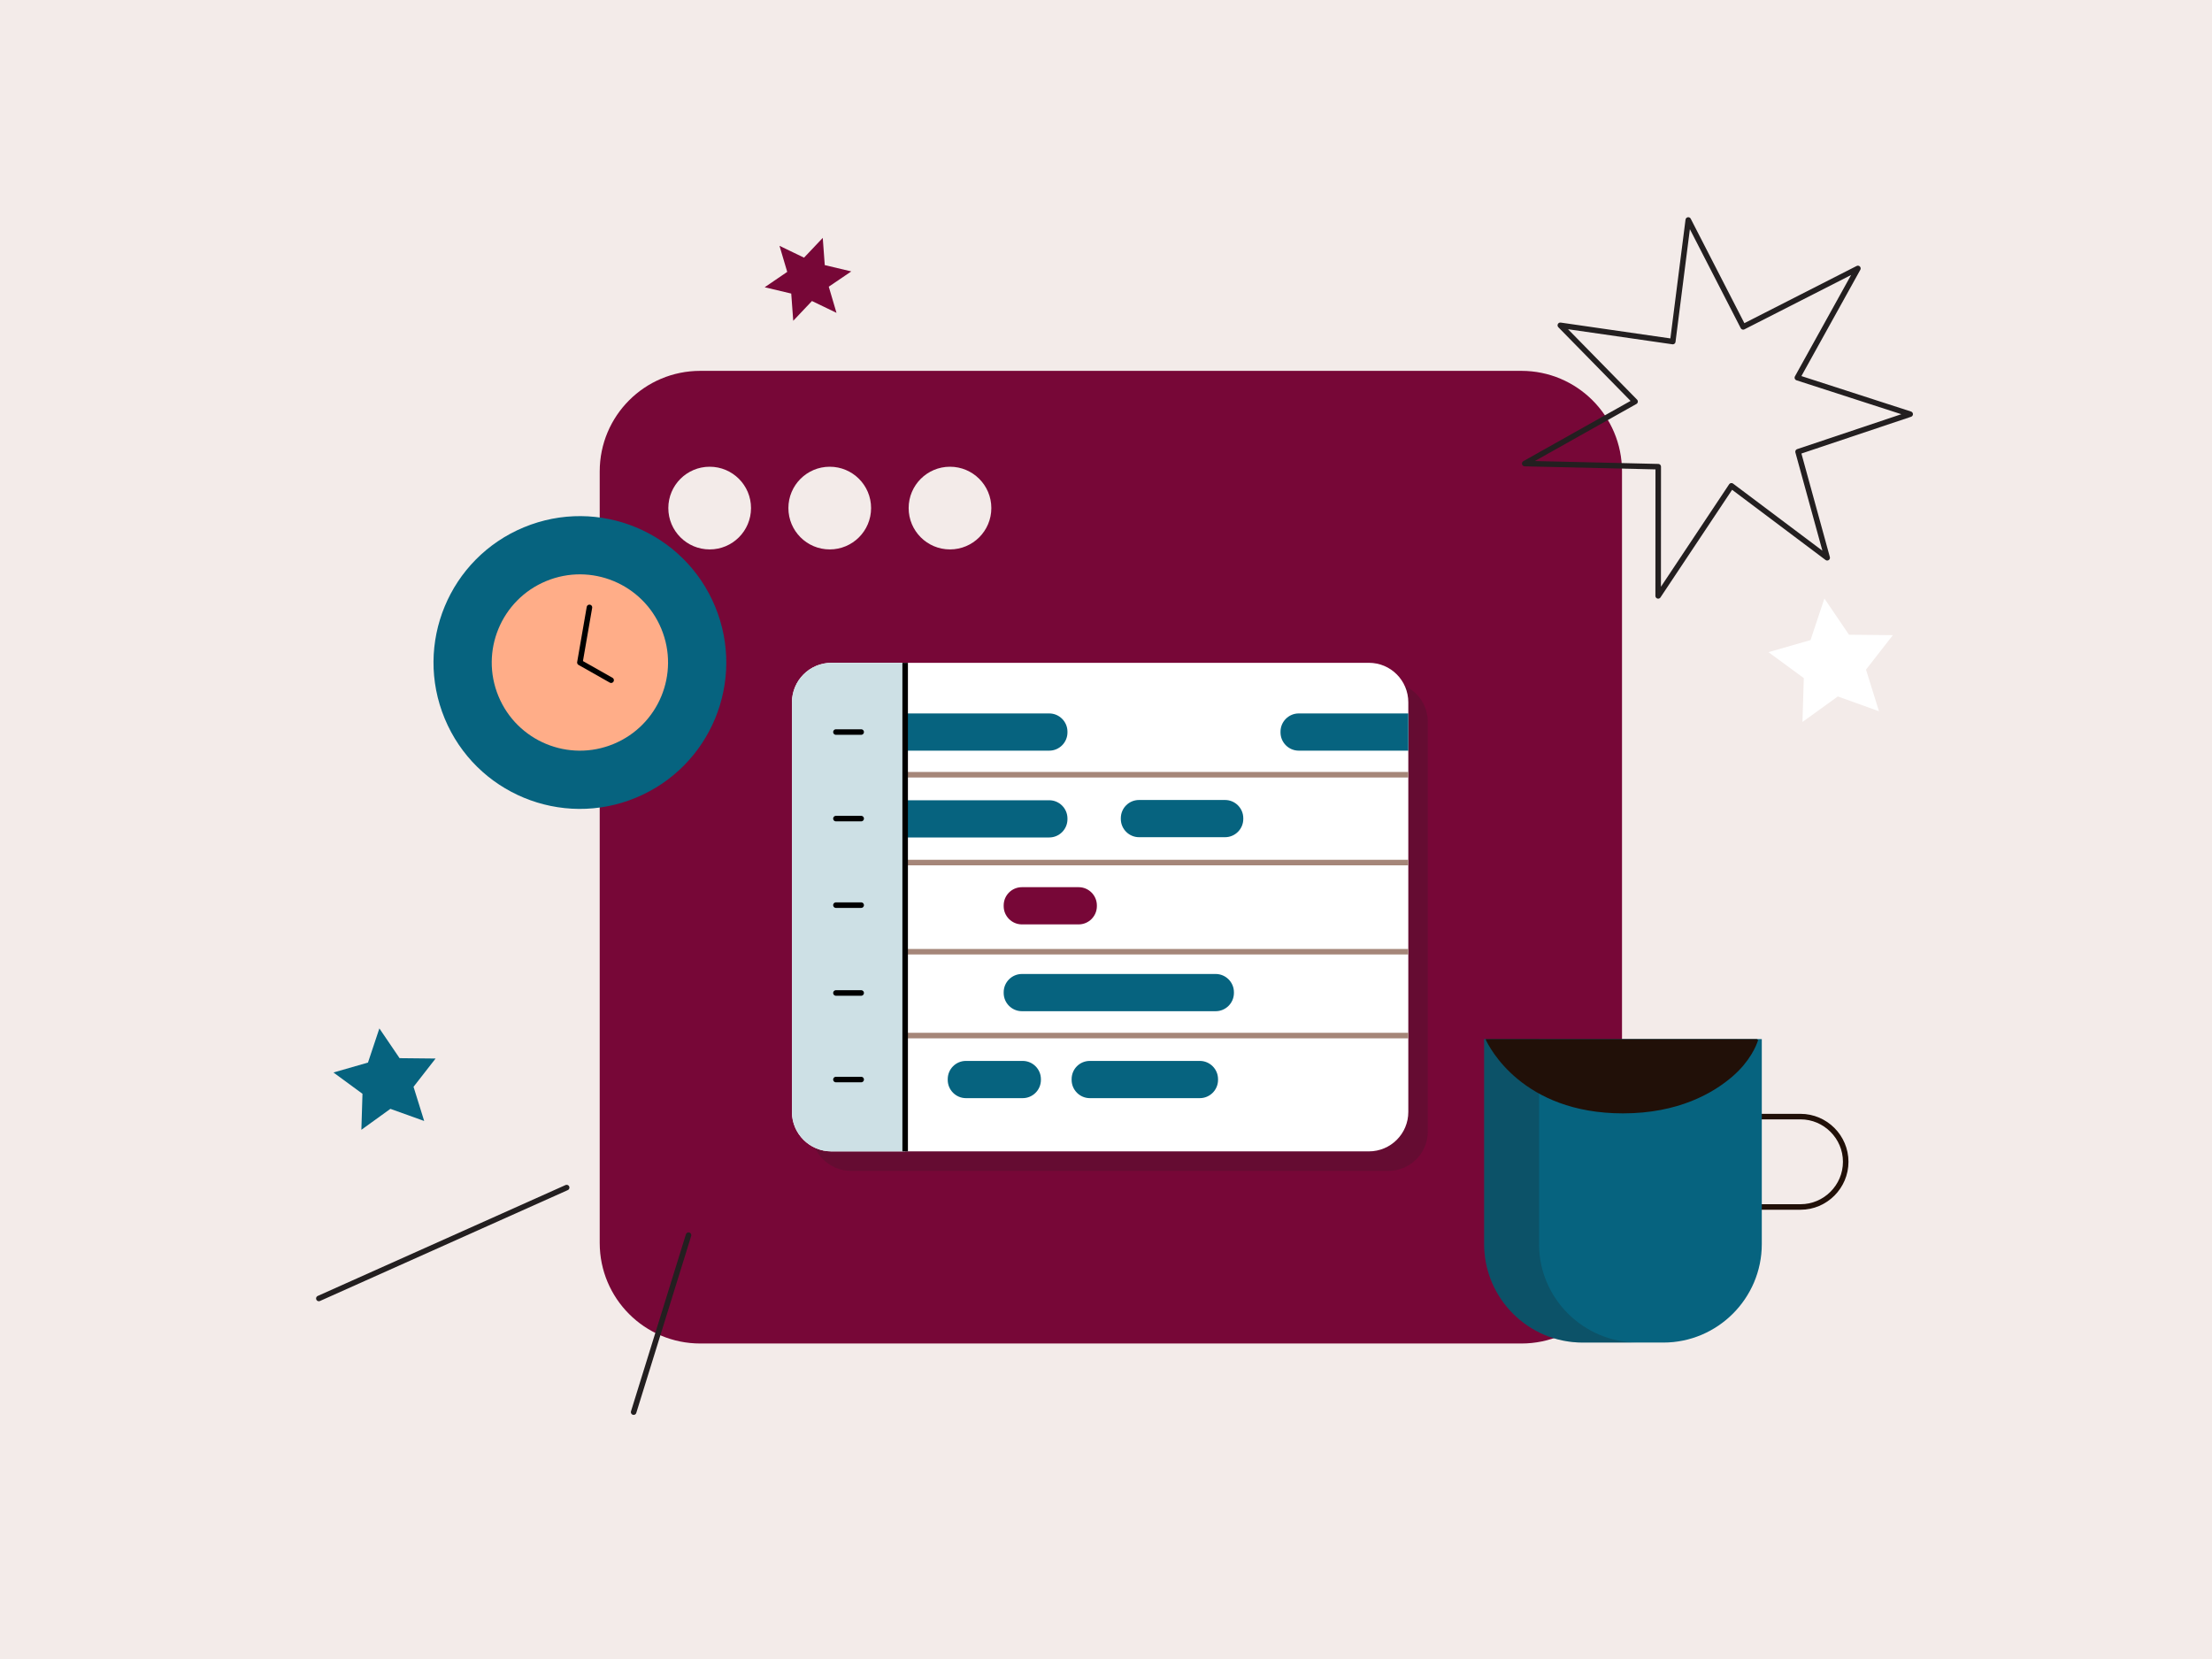
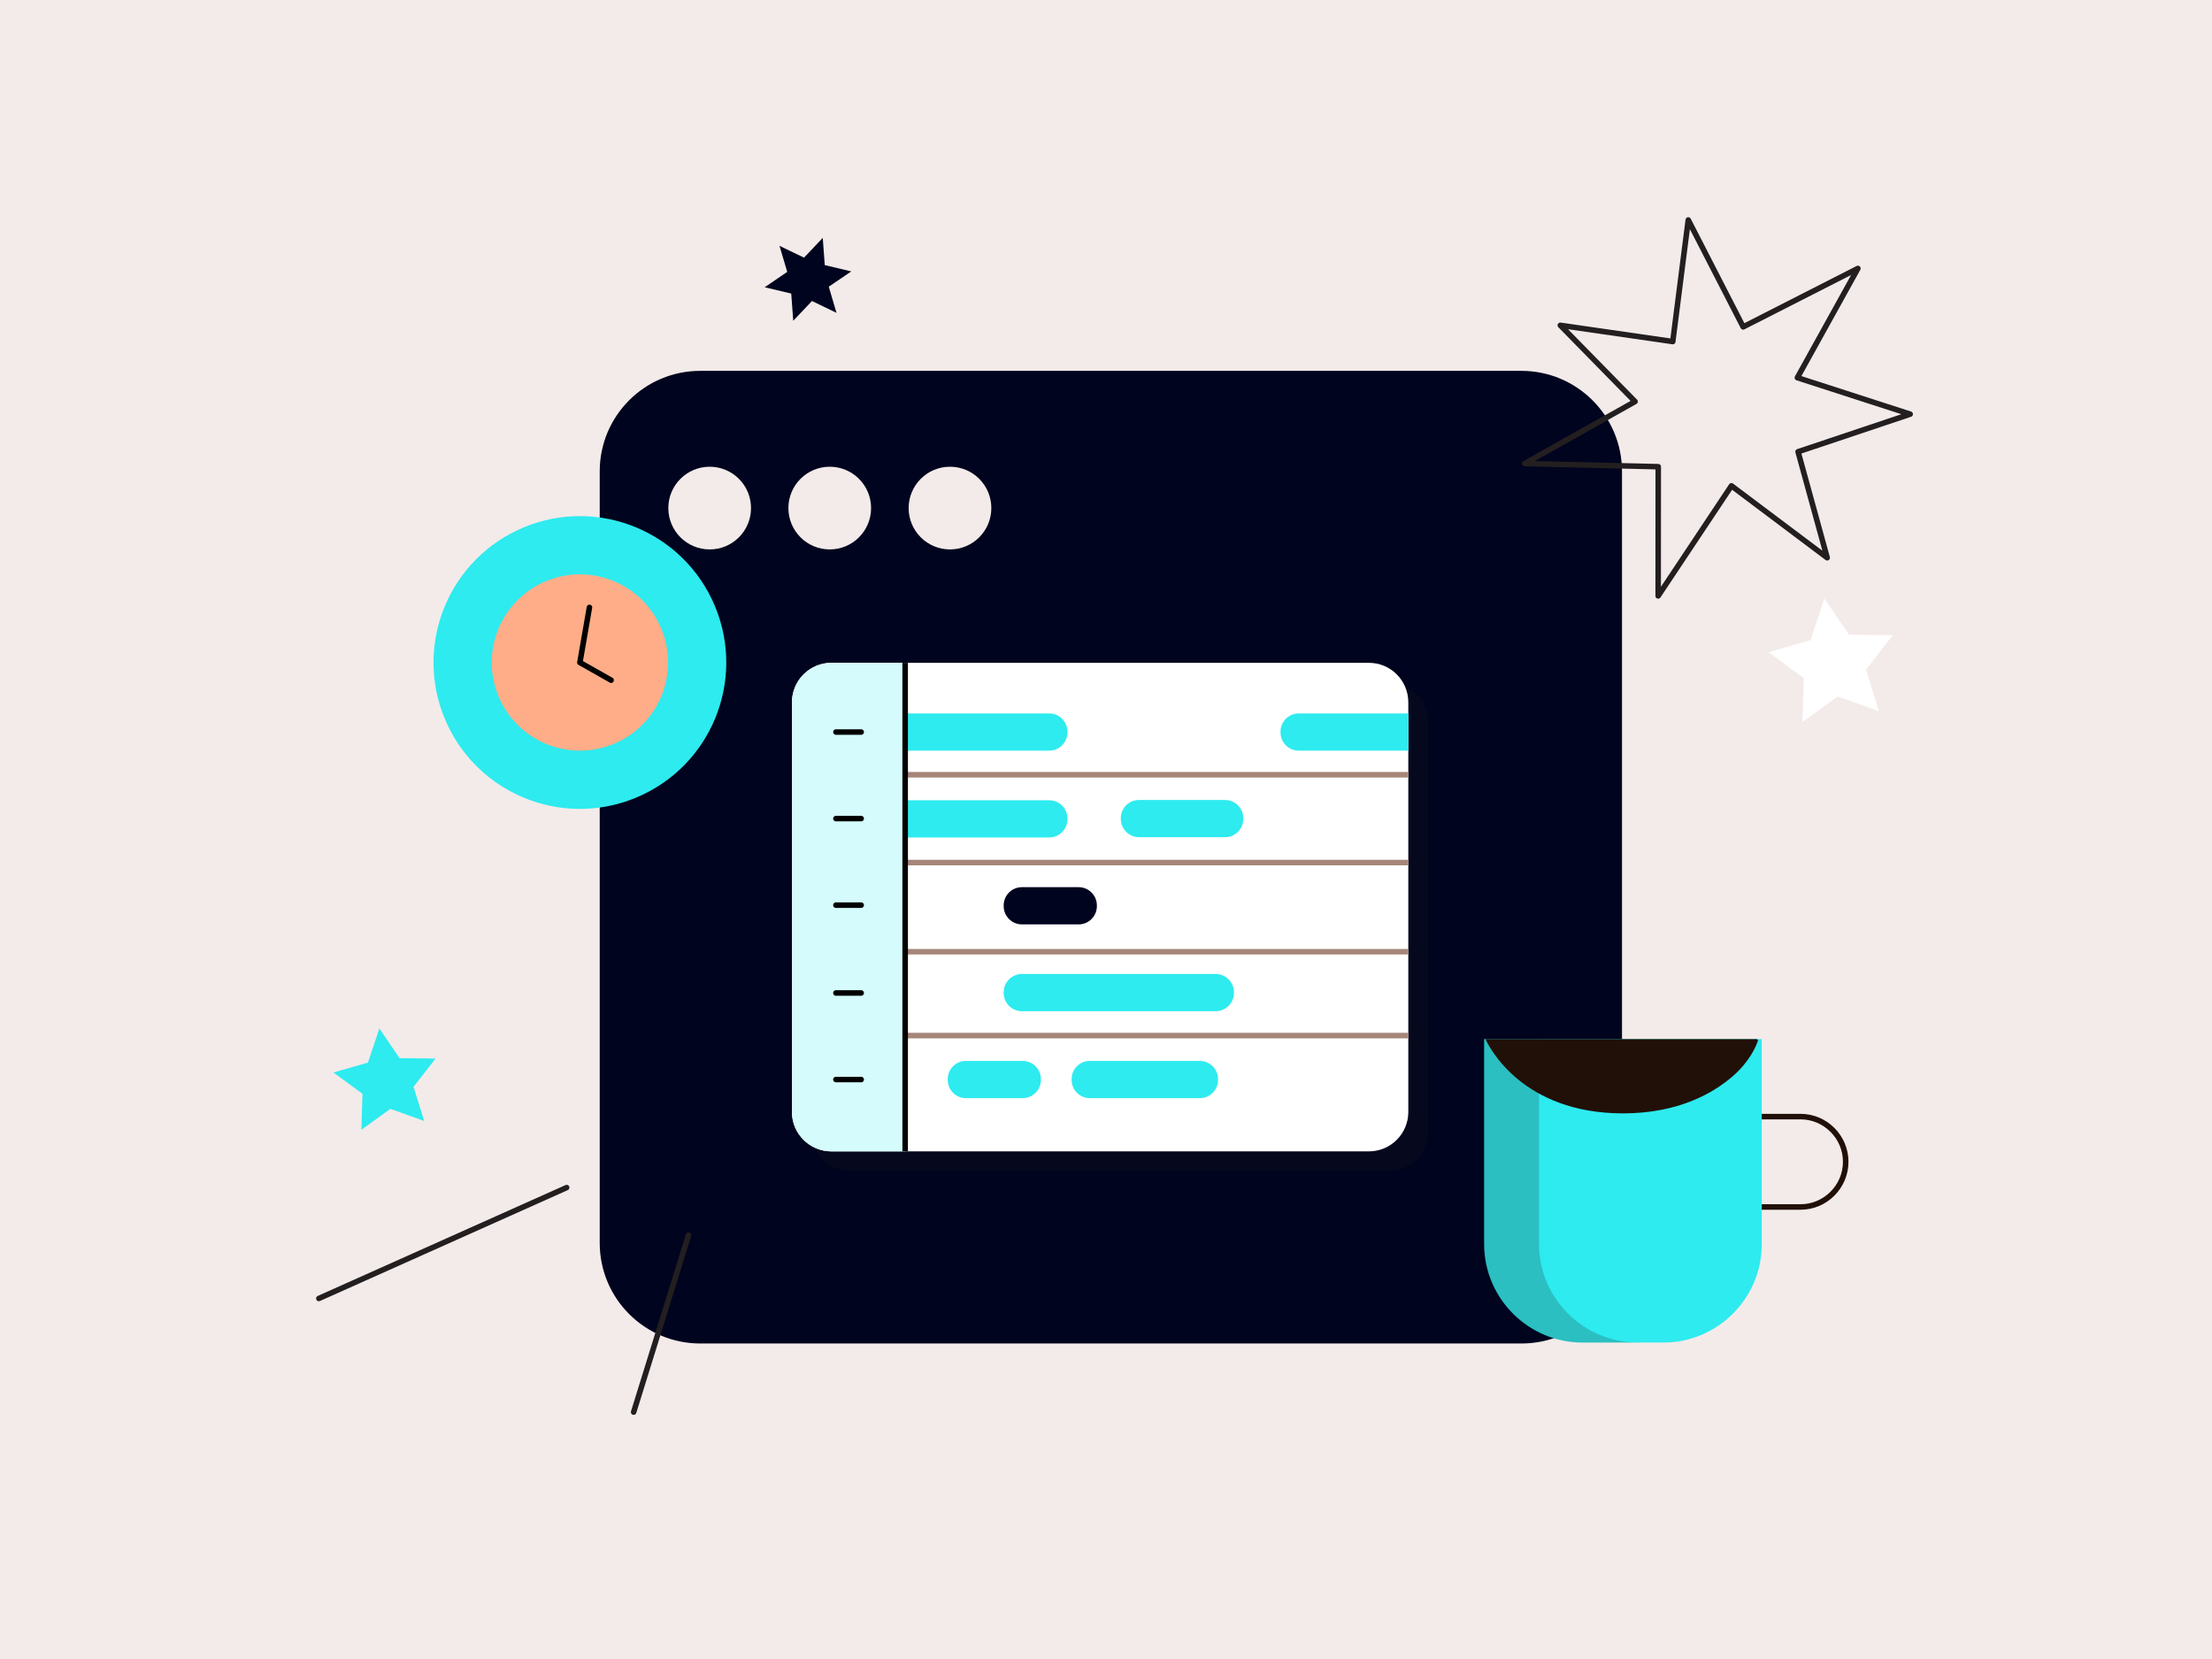
<svg xmlns="http://www.w3.org/2000/svg" height="1200" width="1600" version="1.1">
  <rect fill="#f3ebe9" width="1600" height="1200" />
  <g>
-     <path d="M1100.5 268.25H506.53C466.31 268.25 433.79 300.77 433.79 340.99V899.04C433.79 939.27 466.31 971.79 506.53 971.79H1100.5C1140.72 971.79 1173.24 939.27 1173.24 899.04V340.99C1173.24 300.77 1140.59 268.25 1100.5 268.25Z" fill="#770737" opacity="1" stroke-width="4" stroke="none" />
+     <path d="M1100.5 268.25H506.53C466.31 268.25 433.79 300.77 433.79 340.99V899.04C433.79 939.27 466.31 971.79 506.53 971.79H1100.5C1140.72 971.79 1173.24 939.27 1173.24 899.04V340.99C1173.24 300.77 1140.59 268.25 1100.5 268.25Z" fill="#00041E" opacity="1" stroke-width="4" stroke="none" />
    <path d="M513.33 397.41C529.85 397.41 543.23 384.03 543.23 367.5 543.23 350.98 529.85 337.6 513.33 337.6 496.8 337.6 483.42 350.98 483.42 367.5 483.42 384.03 496.8 397.41 513.33 397.41Z" fill="#f3ebe9" opacity="1" stroke-width="4" stroke="none" />
    <path d="M600.17 397.41C616.69 397.41 630.08 384.03 630.08 367.5 630.08 350.98 616.69 337.6 600.17 337.6 583.65 337.6 570.27 350.98 570.27 367.5 570.27 384.03 583.65 397.41 600.17 397.41Z" fill="#f3ebe9" opacity="1" stroke-width="4" stroke="none" />
    <path d="M687.15 397.41C703.67 397.41 717.06 384.03 717.06 367.5 717.06 350.98 703.67 337.6 687.15 337.6 670.63 337.6 657.25 350.98 657.25 367.5 657.25 384.03 670.63 397.41 687.15 397.41Z" fill="#f3ebe9" opacity="1" stroke-width="4" stroke="none" />
  </g>
  <g>
    <path d="M615.57 493.55H1004.27C1020.08 493.55 1032.79 506.35 1032.79 522.16V818.42C1032.79 834.23 1019.99 846.94 1004.27 846.94H615.57C599.76 846.94 586.95 834.14 586.95 818.42V522.16C587.05 506.35 599.76 493.55 615.57 493.55Z" fill="#202020" opacity="0.2" stroke-width="4" stroke="none" />
    <path d="M601.45 479.43H990.15C1005.96 479.43 1018.67 492.23 1018.67 508.04V804.3C1018.67 820.11 1005.87 832.82 990.15 832.82H601.45C585.63 832.82 572.83 820.02 572.83 804.3V508.04C572.93 492.23 585.63 479.43 601.45 479.43Z" fill="#ffffff" opacity="1" stroke-width="4" stroke="none" />
-     <path d="M636.09 516.05H758.94C766.19 516.05 772.12 521.98 772.12 529.22V529.79C772.12 537.04 766.19 542.97 758.94 542.97H636.09C628.84 542.97 622.91 537.04 622.91 529.79V529.22C622.91 521.98 628.84 516.05 636.09 516.05Z" fill="#06637F" opacity="1" stroke-width="4" stroke="none" />
-     <path d="M939.41 516.05H1018.67V542.97H939.41C932.16 542.97 926.23 537.04 926.23 529.79V529.22C926.23 521.98 932.16 516.05 939.41 516.05Z" fill="#06637F" opacity="1" stroke-width="4" stroke="none" />
-     <path d="M739.17 641.72H780.22C787.47 641.72 793.4 647.65 793.4 654.9V655.46C793.4 662.71 787.47 668.64 780.22 668.64H739.17C731.93 668.64 725.99 662.71 725.99 655.46V654.9C725.99 647.56 731.93 641.72 739.17 641.72Z" fill="#770737" opacity="1" stroke-width="4" stroke="none" />
-     <path d="M698.69 767.39H739.74C746.99 767.39 752.92 773.32 752.92 780.57V781.14C752.92 788.39 746.99 794.32 739.74 794.32H698.69C691.45 794.32 685.52 788.39 685.52 781.14V780.57C685.52 773.23 691.45 767.39 698.69 767.39Z" fill="#06637F" opacity="1" stroke-width="4" stroke="none" />
-     <path d="M788.31 767.39H867.86C875.11 767.39 881.04 773.32 881.04 780.57V781.14C881.04 788.39 875.11 794.32 867.86 794.32H788.31C781.07 794.32 775.14 788.39 775.14 781.14V780.57C775.14 773.23 780.97 767.39 788.31 767.39Z" fill="#06637F" opacity="1" stroke-width="4" stroke="none" />
-     <path d="M739.17 704.51H879.35C886.59 704.51 892.53 710.44 892.53 717.69V718.25C892.53 725.5 886.59 731.43 879.35 731.43H739.17C731.93 731.43 725.99 725.5 725.99 718.25V717.69C725.99 710.44 731.93 704.51 739.17 704.51Z" fill="#06637F" opacity="1" stroke-width="4" stroke="none" />
-     <path d="M636.09 578.84H758.94C766.19 578.84 772.12 584.77 772.12 592.01V592.58C772.12 599.83 766.19 605.76 758.94 605.76H636.09C628.84 605.76 622.91 599.83 622.91 592.58V592.01C622.91 584.77 628.84 578.84 636.09 578.84Z" fill="#06637F" opacity="1" stroke-width="4" stroke="none" />
-     <path d="M823.9 578.65H886.12C893.37 578.65 899.3 584.58 899.3 591.83V592.39C899.3 599.64 893.37 605.57 886.12 605.57H823.9C816.65 605.57 810.72 599.64 810.72 592.39V591.83C810.72 584.48 816.65 578.65 823.9 578.65Z" fill="#06637F" opacity="1" stroke-width="4" stroke="none" />
+     <path d="M636.09 516.05H758.94C766.19 516.05 772.12 521.98 772.12 529.22V529.79C772.12 537.04 766.19 542.97 758.94 542.97H636.09C628.84 542.97 622.91 537.04 622.91 529.79V529.22C622.91 521.98 628.84 516.05 636.09 516.05Z" fill="#2DEBEF" opacity="1" stroke-width="4" stroke="none" />
+     <path d="M939.41 516.05H1018.67V542.97H939.41C932.16 542.97 926.23 537.04 926.23 529.79V529.22C926.23 521.98 932.16 516.05 939.41 516.05Z" fill="#2DEBEF" opacity="1" stroke-width="4" stroke="none" />
+     <path d="M739.17 641.72H780.22C787.47 641.72 793.4 647.65 793.4 654.9V655.46C793.4 662.71 787.47 668.64 780.22 668.64H739.17C731.93 668.64 725.99 662.71 725.99 655.46V654.9C725.99 647.56 731.93 641.72 739.17 641.72Z" fill="#00041E" opacity="1" stroke-width="4" stroke="none" />
+     <path d="M698.69 767.39H739.74C746.99 767.39 752.92 773.32 752.92 780.57V781.14C752.92 788.39 746.99 794.32 739.74 794.32H698.69C691.45 794.32 685.52 788.39 685.52 781.14V780.57C685.52 773.23 691.45 767.39 698.69 767.39Z" fill="#2DEBEF" opacity="1" stroke-width="4" stroke="none" />
+     <path d="M788.31 767.39H867.86C875.11 767.39 881.04 773.32 881.04 780.57V781.14C881.04 788.39 875.11 794.32 867.86 794.32H788.31C781.07 794.32 775.14 788.39 775.14 781.14V780.57C775.14 773.23 780.97 767.39 788.31 767.39Z" fill="#2DEBEF" opacity="1" stroke-width="4" stroke="none" />
+     <path d="M739.17 704.51H879.35C886.59 704.51 892.53 710.44 892.53 717.69V718.25C892.53 725.5 886.59 731.43 879.35 731.43H739.17C731.93 731.43 725.99 725.5 725.99 718.25V717.69C725.99 710.44 731.93 704.51 739.17 704.51Z" fill="#2DEBEF" opacity="1" stroke-width="4" stroke="none" />
+     <path d="M636.09 578.84H758.94C766.19 578.84 772.12 584.77 772.12 592.01V592.58C772.12 599.83 766.19 605.76 758.94 605.76H636.09C628.84 605.76 622.91 599.83 622.91 592.58V592.01C622.91 584.77 628.84 578.84 636.09 578.84Z" fill="#2DEBEF" opacity="1" stroke-width="4" stroke="none" />
+     <path d="M823.9 578.65H886.12C893.37 578.65 899.3 584.58 899.3 591.83V592.39C899.3 599.64 893.37 605.57 886.12 605.57H823.9C816.65 605.57 810.72 599.64 810.72 592.39V591.83C810.72 584.48 816.65 578.65 823.9 578.65Z" fill="#2DEBEF" opacity="1" stroke-width="4" stroke="none" />
    <path d="M601.45 479.43H654.73V832.82H601.45C585.63 832.82 572.83 820.02 572.83 804.3V508.04C572.83 492.23 585.63 479.43 601.45 479.43Z" fill="#ffffff" opacity="1" stroke-width="4" stroke="none" />
-     <path d="M601.45 479.43H654.73V832.82H601.45C585.63 832.82 572.83 820.02 572.83 804.3V508.04C572.83 492.23 585.63 479.43 601.45 479.43Z" fill="#06637F" opacity="0.2" stroke-width="4" stroke="none" />
+     <path d="M601.45 479.43H654.73V832.82H601.45C585.63 832.82 572.83 820.02 572.83 804.3V508.04C572.83 492.23 585.63 479.43 601.45 479.43Z" fill="#2DEBEF" opacity="0.2" stroke-width="4" stroke="none" />
    <path d="M1018.67 560.38H655.67" stroke="#a58679" stroke-width="4" stroke-linejoin="round" opacity="1" fill="none" />
    <path d="M1018.67 623.93H655.67" stroke="#a58679" stroke-width="4" stroke-linejoin="round" opacity="1" fill="none" />
    <path d="M1018.67 688.41H655.67" stroke="#a58679" stroke-width="4" stroke-linejoin="round" opacity="1" fill="none" />
    <path d="M1018.67 749.04H655.67" stroke="#a58679" stroke-width="4" stroke-linejoin="round" opacity="1" fill="none" />
    <path d="M654.73 479.43V832.82" stroke="#000000" stroke-width="4" stroke-linejoin="round" opacity="1" fill="none" />
    <path d="M604.65 529.51H622.91" stroke="#000000" stroke-width="4" stroke-linecap="round" stroke-linejoin="round" opacity="1" fill="none" />
    <path d="M604.65 592.11H622.91" stroke="#000000" stroke-width="4" stroke-linecap="round" stroke-linejoin="round" opacity="1" fill="none" />
    <path d="M604.65 654.71H622.91" stroke="#000000" stroke-width="4" stroke-linecap="round" stroke-linejoin="round" opacity="1" fill="none" />
    <path d="M604.65 718.25H622.91" stroke="#000000" stroke-width="4" stroke-linecap="round" stroke-linejoin="round" opacity="1" fill="none" />
    <path d="M604.65 780.86H622.91" stroke="#000000" stroke-width="4" stroke-linecap="round" stroke-linejoin="round" opacity="1" fill="none" />
  </g>
  <g>
    <path d="M1302.37 807.67H1236.52V873.04H1302.37C1320.34 873.04 1335.05 858.33 1335.05 840.35 1335.05 822.38 1320.34 807.67 1302.37 807.67Z" stroke="#211008" stroke-width="4" stroke-linecap="round" stroke-linejoin="round" opacity="1" fill="none" />
-     <path d="M1203.13 971.11C1242.36 971.11 1274.35 939.12 1274.35 899.9V751.63H1073.54V899.9C1073.54 939.12 1105.53 971.11 1144.76 971.11H1203.13Z" fill="#06637F" opacity="1" stroke-width="4" stroke="none" />
+     <path d="M1203.13 971.11C1242.36 971.11 1274.35 939.12 1274.35 899.9V751.63H1073.54V899.9C1073.54 939.12 1105.53 971.11 1144.76 971.11H1203.13Z" fill="#2DEBEF" opacity="1" stroke-width="4" stroke="none" />
    <path d="M1184.45 971.11C1145.22 970.88 1113.24 939.12 1113.24 899.9V751.63H1073.54V899.9C1073.54 939.12 1105.53 971.11 1144.76 971.11H1184.45Z" fill="#211008" opacity="0.2" stroke-width="4" stroke="none" />
    <path d="M1173.94 805.33C1214.1 805.33 1239.32 790.62 1253.33 778.48 1265.94 767.5 1270.38 756.3 1271.54 752.79 1271.78 752.33 1271.31 751.63 1270.61 751.63H1074.94C1074.71 751.63 1074.48 751.86 1074.71 752.09 1077.04 757 1100.86 805.33 1173.94 805.33Z" fill="#211008" opacity="1" stroke-width="4" stroke="none" />
  </g>
  <g>
-     <path d="M459.98 577.01C514 554.63 539.64 492.7 517.25 438.68 494.87 384.67 432.94 359.03 378.92 381.42 324.91 403.8 299.27 465.73 321.66 519.74 344.04 573.76 405.97 599.4 459.98 577.01Z" fill="#06637F" opacity="1" stroke-width="4" stroke="none" />
+     <path d="M459.98 577.01C514 554.63 539.64 492.7 517.25 438.68 494.87 384.67 432.94 359.03 378.92 381.42 324.91 403.8 299.27 465.73 321.66 519.74 344.04 573.76 405.97 599.4 459.98 577.01Z" fill="#2DEBEF" opacity="1" stroke-width="4" stroke="none" />
    <path d="M443.86 538.11C476.39 524.63 491.83 487.34 478.35 454.81 464.87 422.27 427.58 406.83 395.04 420.32 362.51 433.8 347.07 471.09 360.56 503.62 374.04 536.15 411.33 551.59 443.86 538.11Z" fill="#ffad88" opacity="1" stroke-width="4" stroke="none" />
    <path d="M426.36 439.35L419.45 479.21 442.04 492" stroke="#000000" stroke-width="4" stroke-linecap="round" stroke-linejoin="round" opacity="1" fill="none" />
  </g>
  <g>
    <path d="M409.88 859.01L230.63 939.22" stroke="#231f20" stroke-width="4" stroke-linecap="round" stroke-linejoin="round" opacity="1" fill="none" />
    <path d="M498.04 893.43L458.33 1021.42" stroke="#231f20" stroke-width="4" stroke-linecap="round" stroke-linejoin="round" opacity="1" fill="none" />
  </g>
  <g>
    <path d="M1260.89 236.44L1343.87 194.17 1300.08 273.18 1381.68 299.57 1300.59 326.76 1321.66 403.44 1252.39 351.41 1199.4 431.03 1199.45 337.57 1102.87 335.31 1182.69 290.45 1128.63 235.31 1209.96 247.05 1221.17 159.12 1260.89 236.44Z" stroke="#231f20" stroke-width="4" stroke-linecap="round" stroke-linejoin="round" opacity="1" fill="none" />
  </g>
  <g>
-     <path d="M274.41 743.88L289.02 765.4 315.06 765.67 299.12 786.12 306.82 810.83 282.38 802.06 261.39 817.21 262.19 791.17 241.2 775.76 266.17 768.59 274.41 743.88Z" fill="#06637F" opacity="1" stroke-width="4" stroke="none" />
+     <path d="M274.41 743.88L289.02 765.4 315.06 765.67 299.12 786.12 306.82 810.83 282.38 802.06 261.39 817.21 262.19 791.17 241.2 775.76 266.17 768.59 274.41 743.88Z" fill="#2DEBEF" opacity="1" stroke-width="4" stroke="none" />
  </g>
  <g>
    <path d="M1319.63 432.89L1337.43 459.11 1369.16 459.43 1349.73 484.35 1359.12 514.46 1329.34 503.77 1303.77 522.22 1304.74 490.5 1279.17 471.73 1309.6 462.99 1319.63 432.89Z" fill="#ffffff" opacity="1" stroke-width="4" stroke="none" />
  </g>
  <g>
-     <path d="M596.57 191.76L615.77 196.32 599.47 207.37 605.06 226.29 587.31 217.73 573.77 232.03 572.32 212.34 553.12 207.78 569.42 196.66 563.83 177.81 581.58 186.37 595.12 172.07 596.57 191.76Z" fill="#770737" opacity="1" stroke-width="4" stroke="none" />
+     <path d="M596.57 191.76L615.77 196.32 599.47 207.37 605.06 226.29 587.31 217.73 573.77 232.03 572.32 212.34 553.12 207.78 569.42 196.66 563.83 177.81 581.58 186.37 595.12 172.07 596.57 191.76Z" fill="#00041E" opacity="1" stroke-width="4" stroke="none" />
  </g>
</svg>
